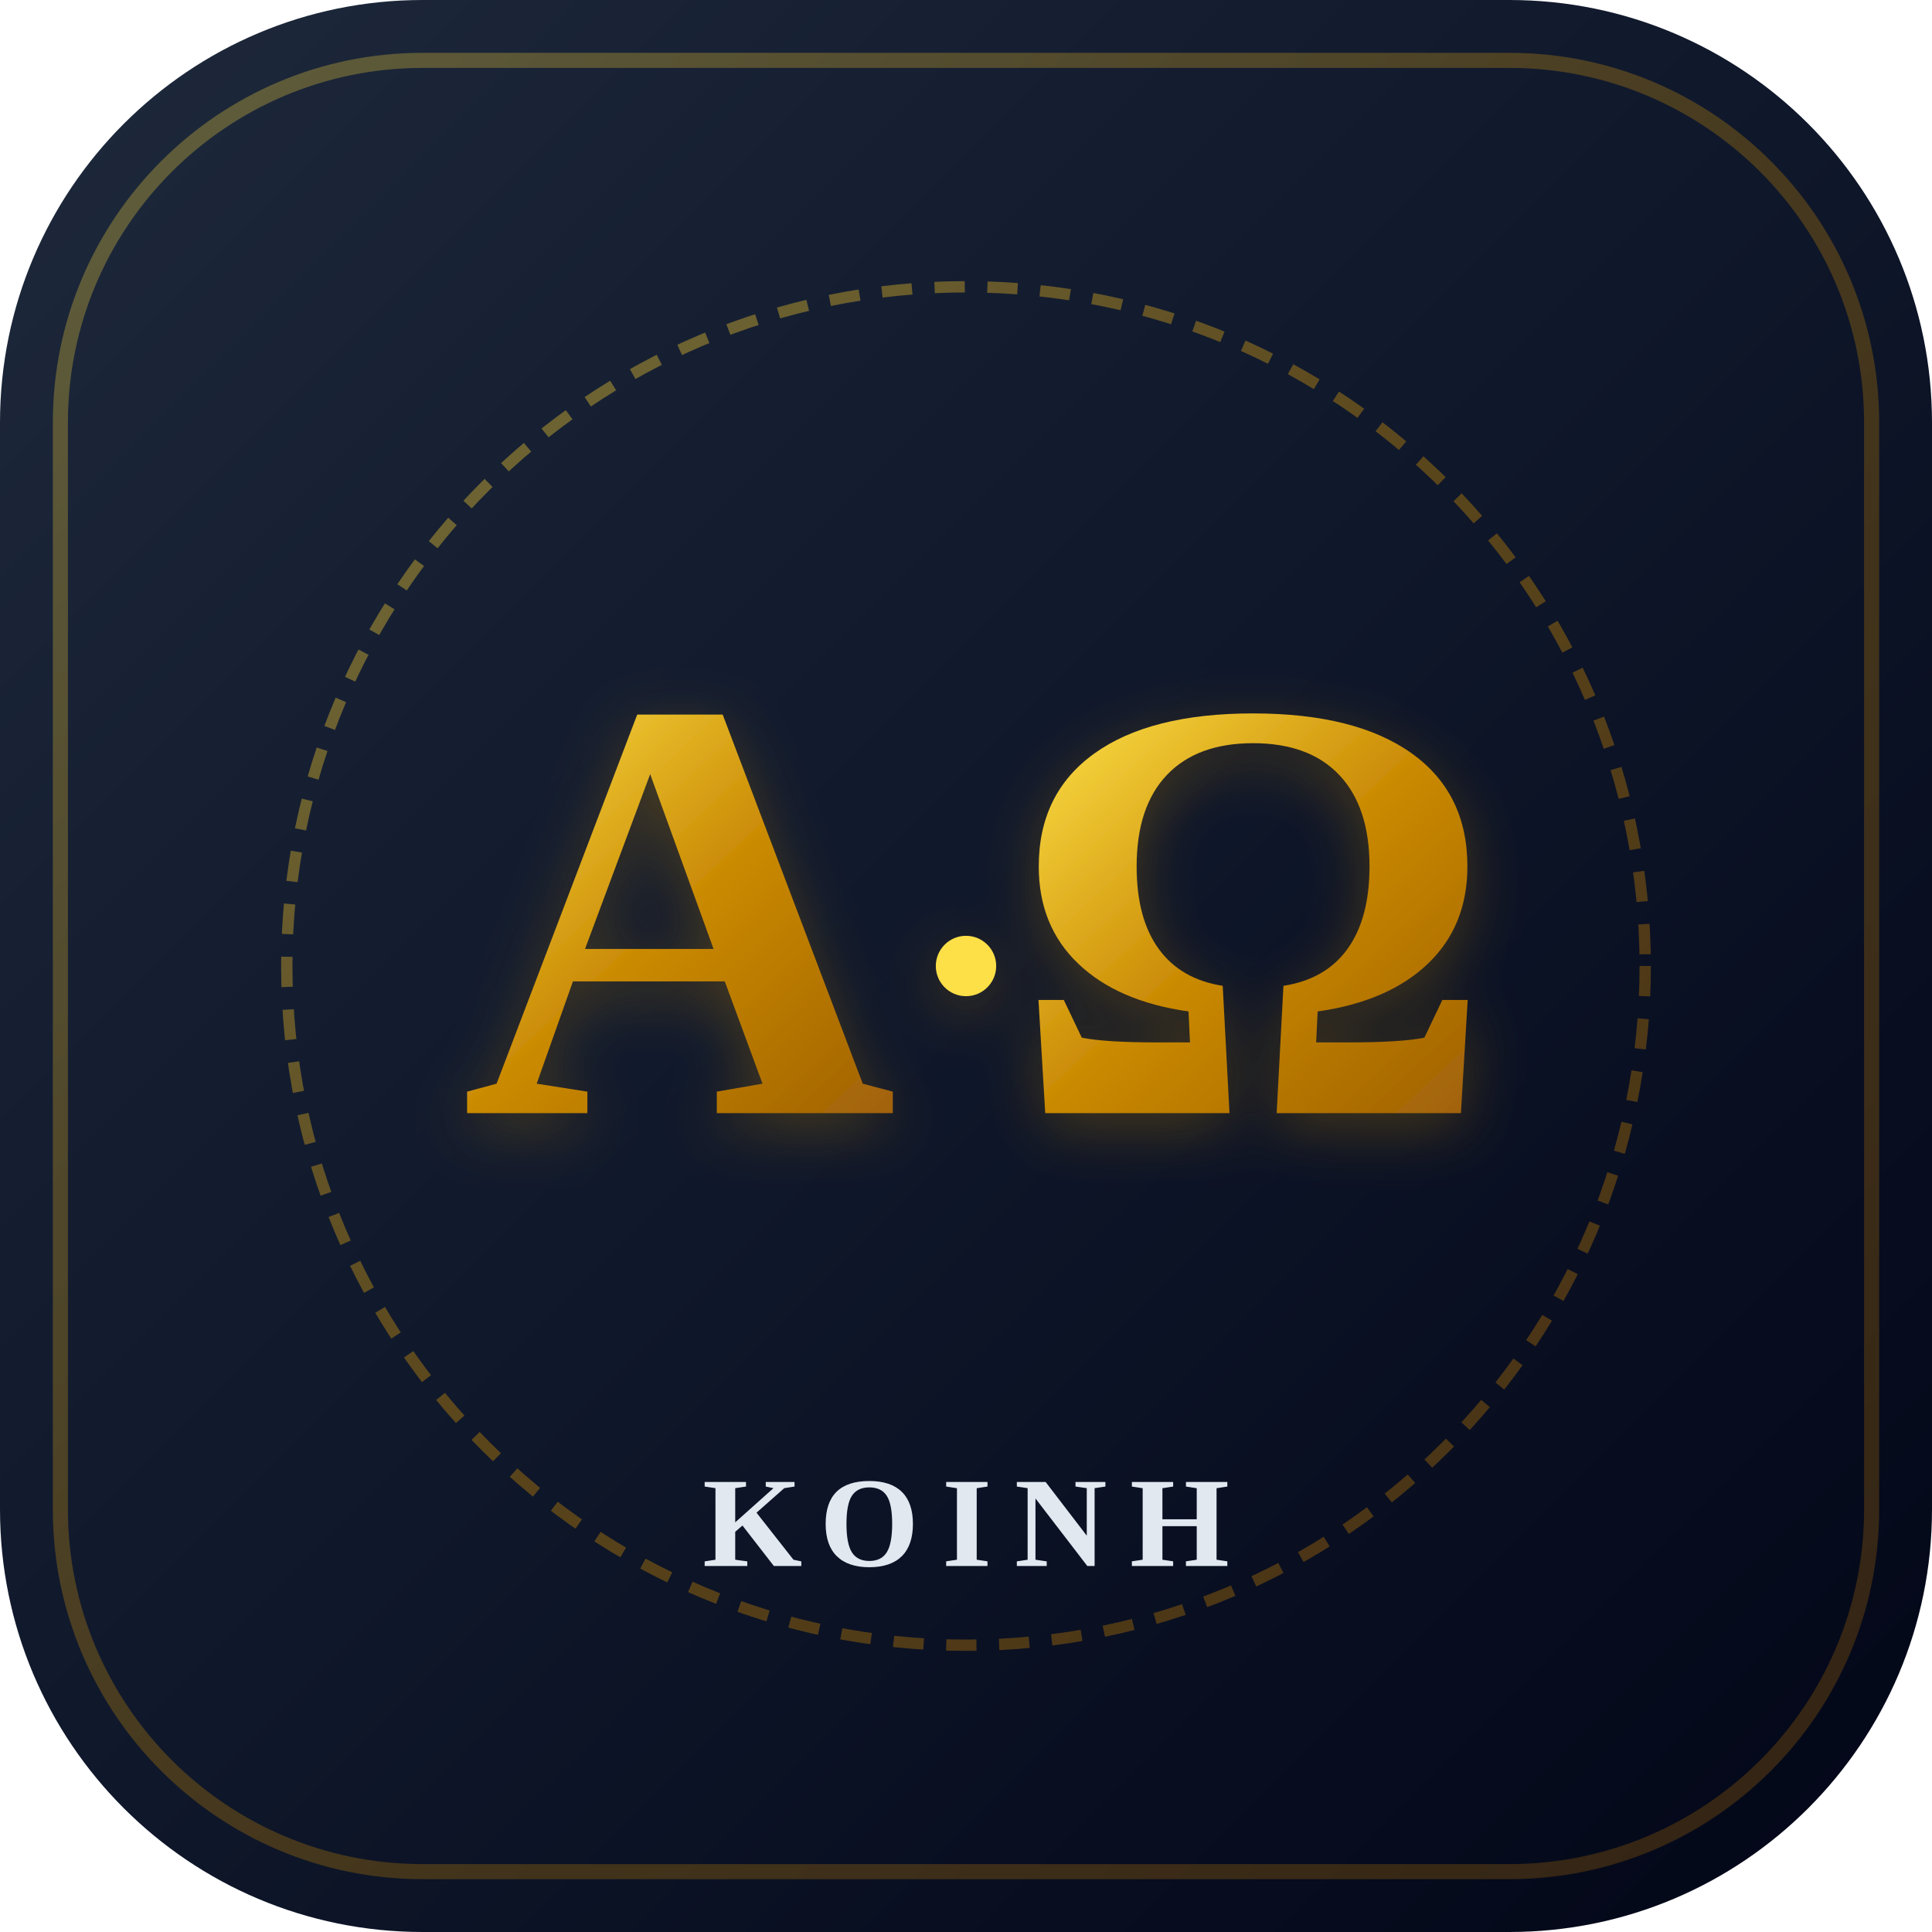
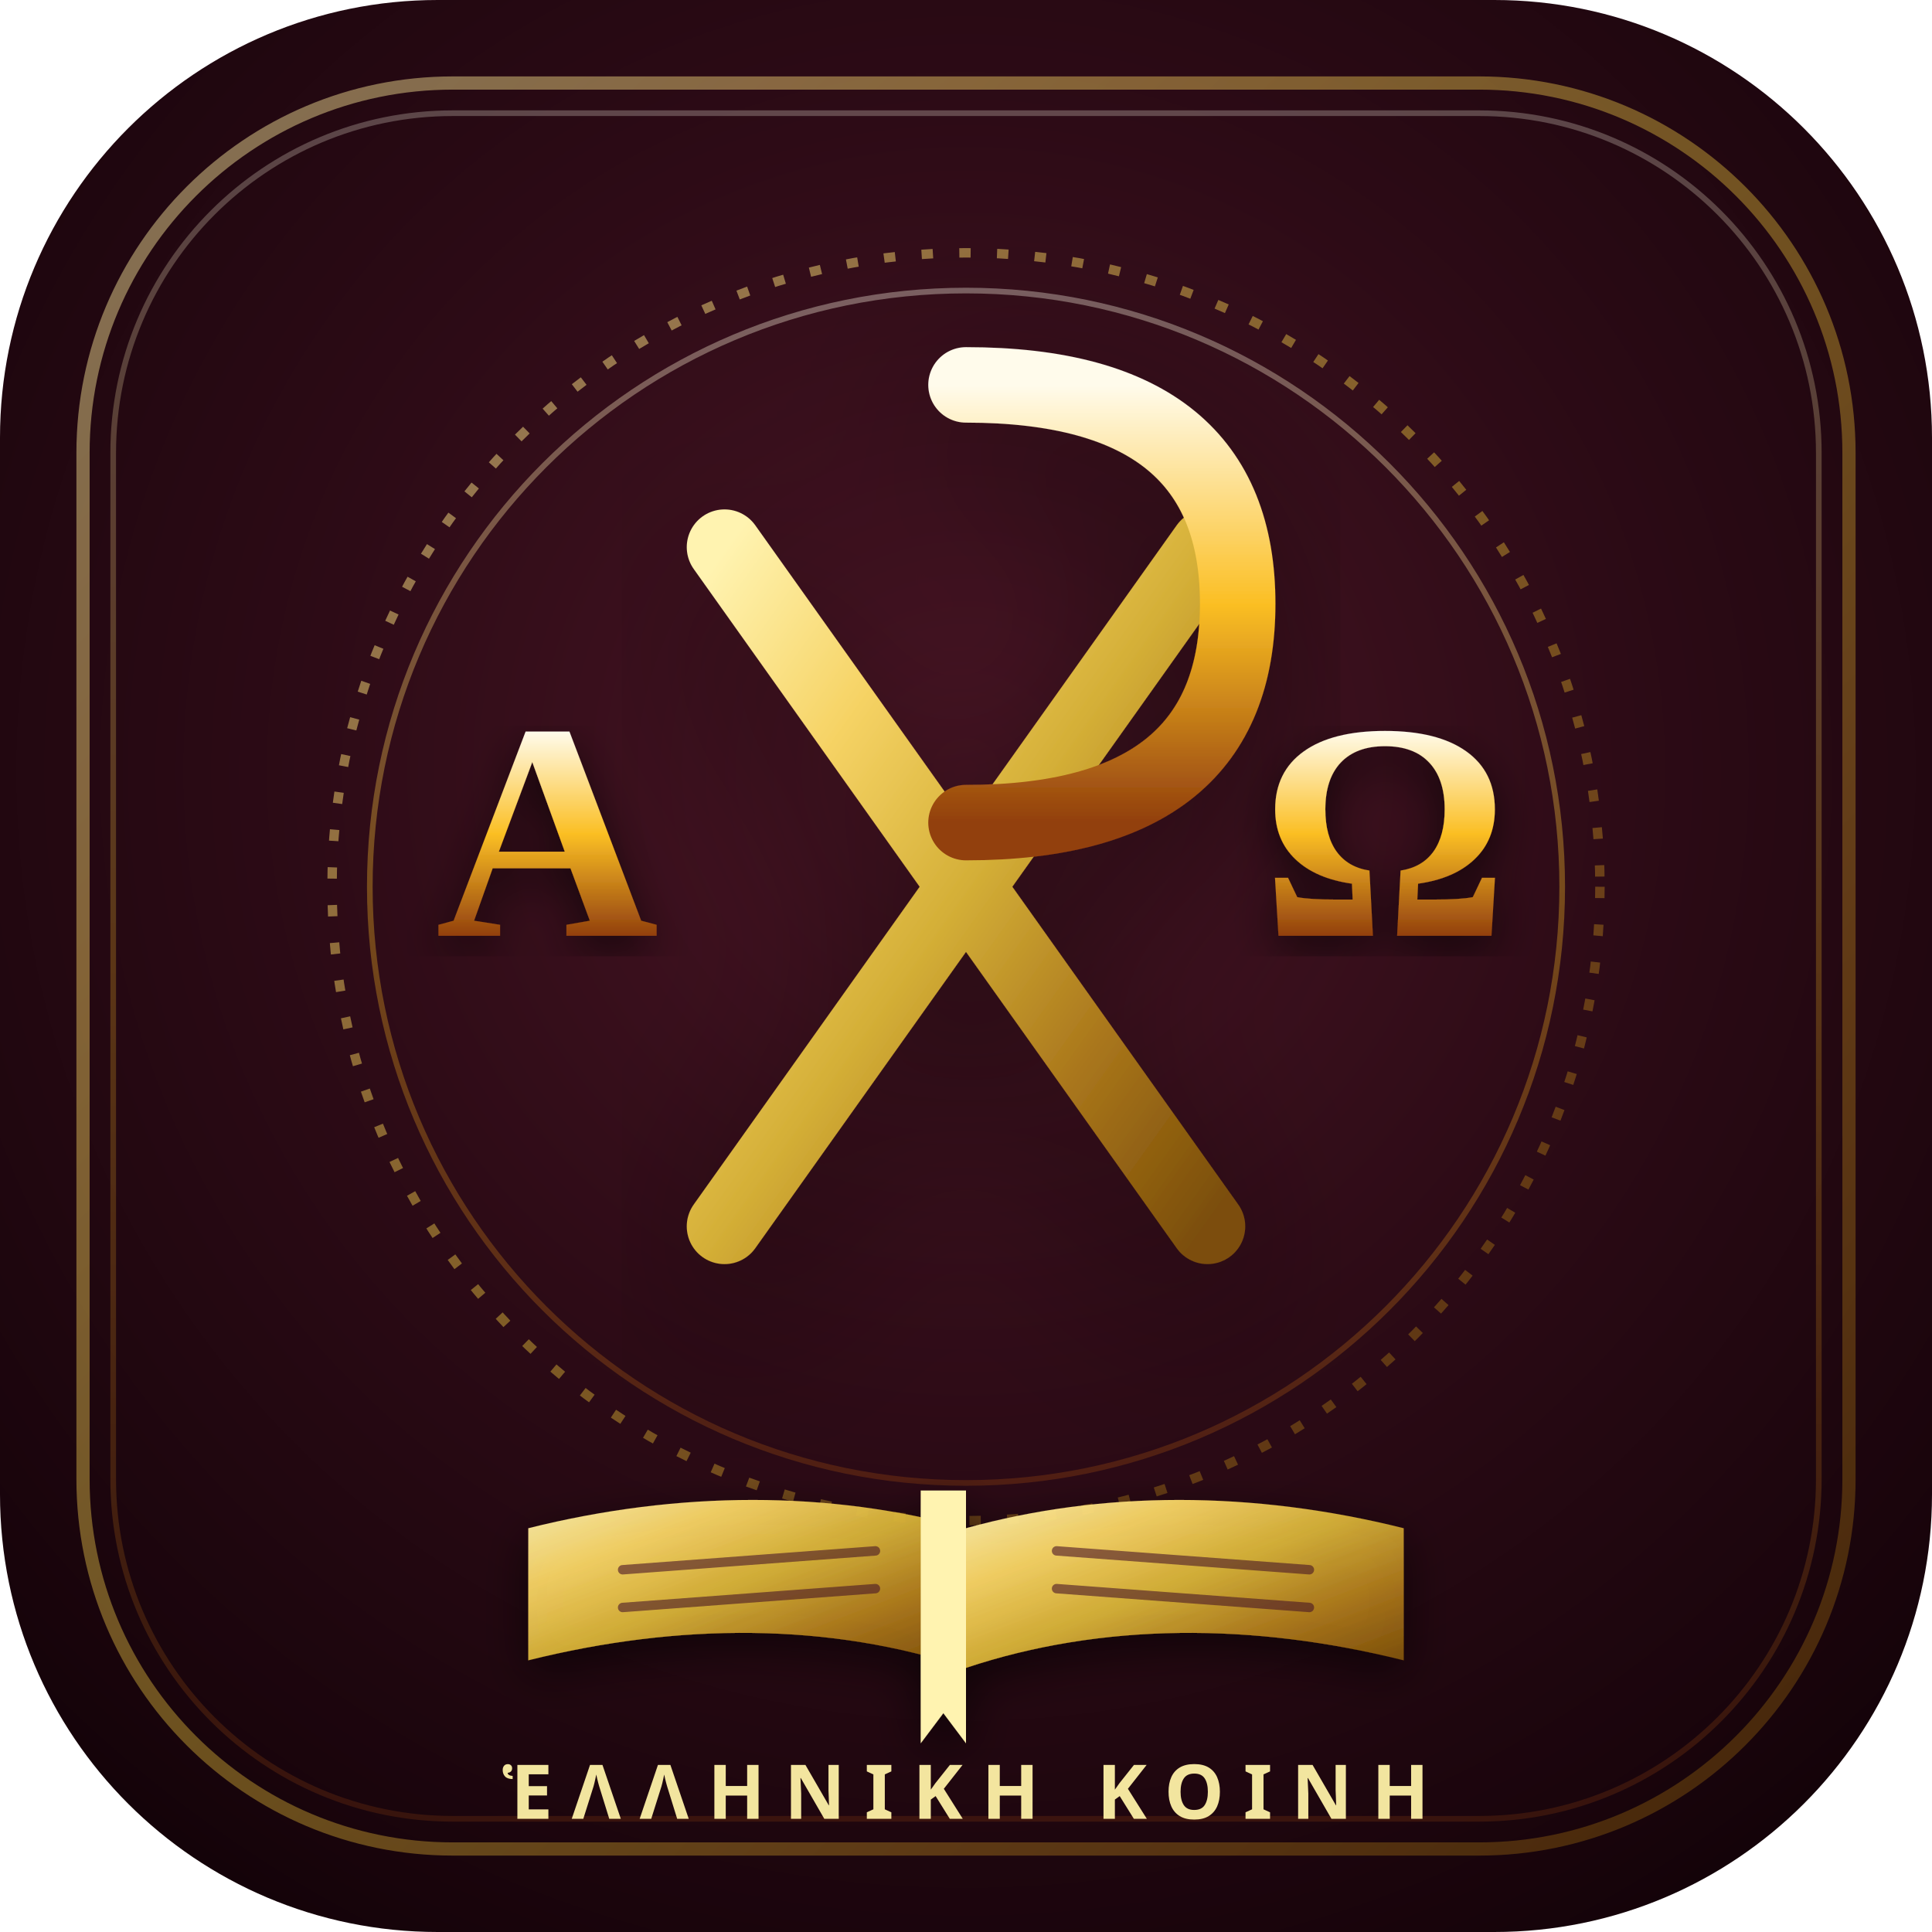
<svg xmlns="http://www.w3.org/2000/svg" viewBox="0 0 512 512" width="512" height="512">
  <defs>
-     <linearGradient id="bgGrad" x1="0%" y1="0%" x2="100%" y2="100%">
-       <stop offset="0%" stop-color="#1E293B" />
-       <stop offset="50%" stop-color="#0F172A" />
-       <stop offset="100%" stop-color="#020617" />
+     <radialGradient id="bgRadial" cx="50%" cy="40%" r="75%">
+       <stop offset="0%" stop-color="#4A1525" />
+       <stop offset="45%" stop-color="#2D0B16" />
+       <stop offset="85%" stop-color="#18040B" />
+       <stop offset="100%" stop-color="#0E0206" />
+     </radialGradient>
+     <linearGradient id="goldLinear" x1="0%" y1="0%" x2="100%" y2="100%">
+       <stop offset="0%" stop-color="#FFF3B0" />
+       <stop offset="25%" stop-color="#F6D365" />
+       <stop offset="50%" stop-color="#D4AF37" />
+       <stop offset="75%" stop-color="#AA771C" />
+       <stop offset="100%" stop-color="#7B4E08" />
    </linearGradient>
-     <linearGradient id="goldGrad" x1="0%" y1="0%" x2="100%" y2="100%">
-       <stop offset="0%" stop-color="#FDE047" />
-       <stop offset="50%" stop-color="#CA8A04" />
-       <stop offset="100%" stop-color="#A16207" />
+     <linearGradient id="goldLight" x1="0%" y1="0%" x2="0%" y2="100%">
+       <stop offset="0%" stop-color="#FFFBEB" />
+       <stop offset="50%" stop-color="#FBBF24" />
+       <stop offset="100%" stop-color="#92400E" />
    </linearGradient>
-     <filter id="glow" x="-20%" y="-20%" width="140%" height="140%">
-       <feDropShadow dx="0" dy="4" stdDeviation="8" flood-color="#CA8A04" flood-opacity="0.3" />
+     <filter id="goldGlow" x="-20%" y="-20%" width="140%" height="140%">
+       <feDropShadow dx="0" dy="6" stdDeviation="10" flood-color="#F59E0B" flood-opacity="0.35" />
+       <feDropShadow dx="0" dy="16" stdDeviation="24" flood-color="#000000" flood-opacity="0.5" />
+     </filter>
+     <filter id="subtleShadow" x="-10%" y="-10%" width="120%" height="120%">
+       <feDropShadow dx="0" dy="4" stdDeviation="6" flood-color="#000000" flood-opacity="0.6" />
    </filter>
  </defs>
-   <rect width="512" height="512" rx="112" fill="url(#bgGrad)" />
-   <rect x="16" y="16" width="480" height="480" rx="96" fill="none" stroke="url(#goldGrad)" stroke-width="4" stroke-opacity="0.3" />
-   <circle cx="256" cy="256" r="180" fill="none" stroke="url(#goldGrad)" stroke-width="3" stroke-dasharray="8 6" stroke-opacity="0.4" />
-   <g filter="url(#glow)">
-     <text x="180" y="295" font-family="'Cinzel', 'Times New Roman', Georgia, serif" font-size="160" font-weight="700" fill="url(#goldGrad)" text-anchor="middle">Α</text>
-     <text x="332" y="295" font-family="'Cinzel', 'Times New Roman', Georgia, serif" font-size="160" font-weight="700" fill="url(#goldGrad)" text-anchor="middle">Ω</text>
-     <circle cx="256" cy="256" r="8" fill="#FDE047" />
-     <path d="M256 150 L256 360" stroke="url(#goldGrad)" stroke-width="3" stroke-linecap="round" stroke-opacity="0.6" />
+   <rect width="512" height="512" rx="116" fill="url(#bgRadial)" />
+   <rect x="22" y="22" width="468" height="468" rx="98" fill="none" stroke="url(#goldLinear)" stroke-width="3.5" stroke-opacity="0.45" />
+   <rect x="30" y="30" width="452" height="452" rx="90" fill="none" stroke="url(#goldLight)" stroke-width="1.5" stroke-opacity="0.25" />
+   <circle cx="256" cy="235" r="168" fill="none" stroke="url(#goldLinear)" stroke-width="2.5" stroke-opacity="0.5" stroke-dasharray="3 7" />
+   <circle cx="256" cy="235" r="158" fill="none" stroke="url(#goldLight)" stroke-width="1.5" stroke-opacity="0.35" />
+   <g filter="url(#goldGlow)">
+     <path d="M192 145 L320 325" stroke="url(#goldLinear)" stroke-width="20" stroke-linecap="round" />
+     <path d="M320 145 L192 325" stroke="url(#goldLinear)" stroke-width="20" stroke-linecap="round" />
+     <path d="M256 95 L256 345" stroke="url(#goldLight)" stroke-width="22" stroke-linecap="round" />
+     <path d="M256 102 C305 102 328 122 328 160 C328 198 305 218 256 218" fill="none" stroke="url(#goldLight)" stroke-width="20" stroke-linecap="round" stroke-linejoin="round" />
+     <line x1="236" y1="345" x2="276" y2="345" stroke="url(#goldLinear)" stroke-width="10" stroke-linecap="round" />
+     <line x1="242" y1="95" x2="270" y2="95" stroke="url(#goldLight)" stroke-width="10" stroke-linecap="round" />
  </g>
-   <text x="256" y="415" font-family="'Cinzel', 'Times New Roman', Georgia, serif" font-size="34" font-weight="600" fill="#E2E8F0" letter-spacing="6" text-anchor="middle">ΚΟΙΝΗ</text>
+   <g filter="url(#subtleShadow)">
+     <text x="145" y="248" font-family="'Cinzel', 'EB Garamond', 'Times New Roman', Georgia, serif" font-size="82" font-weight="800" fill="url(#goldLight)" text-anchor="middle" letter-spacing="1">Α</text>
+     <text x="367" y="248" font-family="'Cinzel', 'EB Garamond', 'Times New Roman', Georgia, serif" font-size="82" font-weight="800" fill="url(#goldLight)" text-anchor="middle" letter-spacing="1">Ω</text>
+   </g>
+   <g filter="url(#subtleShadow)">
+     <path d="M256 405 C220 395 180 395 140 405 L140 440 C180 430 220 430 256 442 Z" fill="url(#goldLinear)" opacity="0.95" />
+     <path d="M256 405 C292 395 332 395 372 405 L372 440 C332 430 292 430 256 442 Z" fill="url(#goldLinear)" opacity="0.95" />
+     <path d="M256 395 L256 462 L250 454 L244 462 L244 395 Z" fill="#FFF3B0" />
+     <line x1="165" y1="416" x2="232" y2="411" stroke="#4A1525" stroke-width="2.5" stroke-linecap="round" opacity="0.6" />
+     <line x1="165" y1="426" x2="232" y2="421" stroke="#4A1525" stroke-width="2.5" stroke-linecap="round" opacity="0.6" />
+     <line x1="280" y1="411" x2="347" y2="416" stroke="#4A1525" stroke-width="2.5" stroke-linecap="round" opacity="0.6" />
+     <line x1="280" y1="421" x2="347" y2="426" stroke="#4A1525" stroke-width="2.5" stroke-linecap="round" opacity="0.6" />
+   </g>
+   <text x="256" y="482" font-family="'Cinzel', 'Plus Jakarta Sans', sans-serif" font-size="20" font-weight="700" fill="#FDF0A6" letter-spacing="5" text-anchor="middle" opacity="0.95">ἙΛΛΗΝΙΚΗ ΚΟΙΝΗ</text>
</svg>
